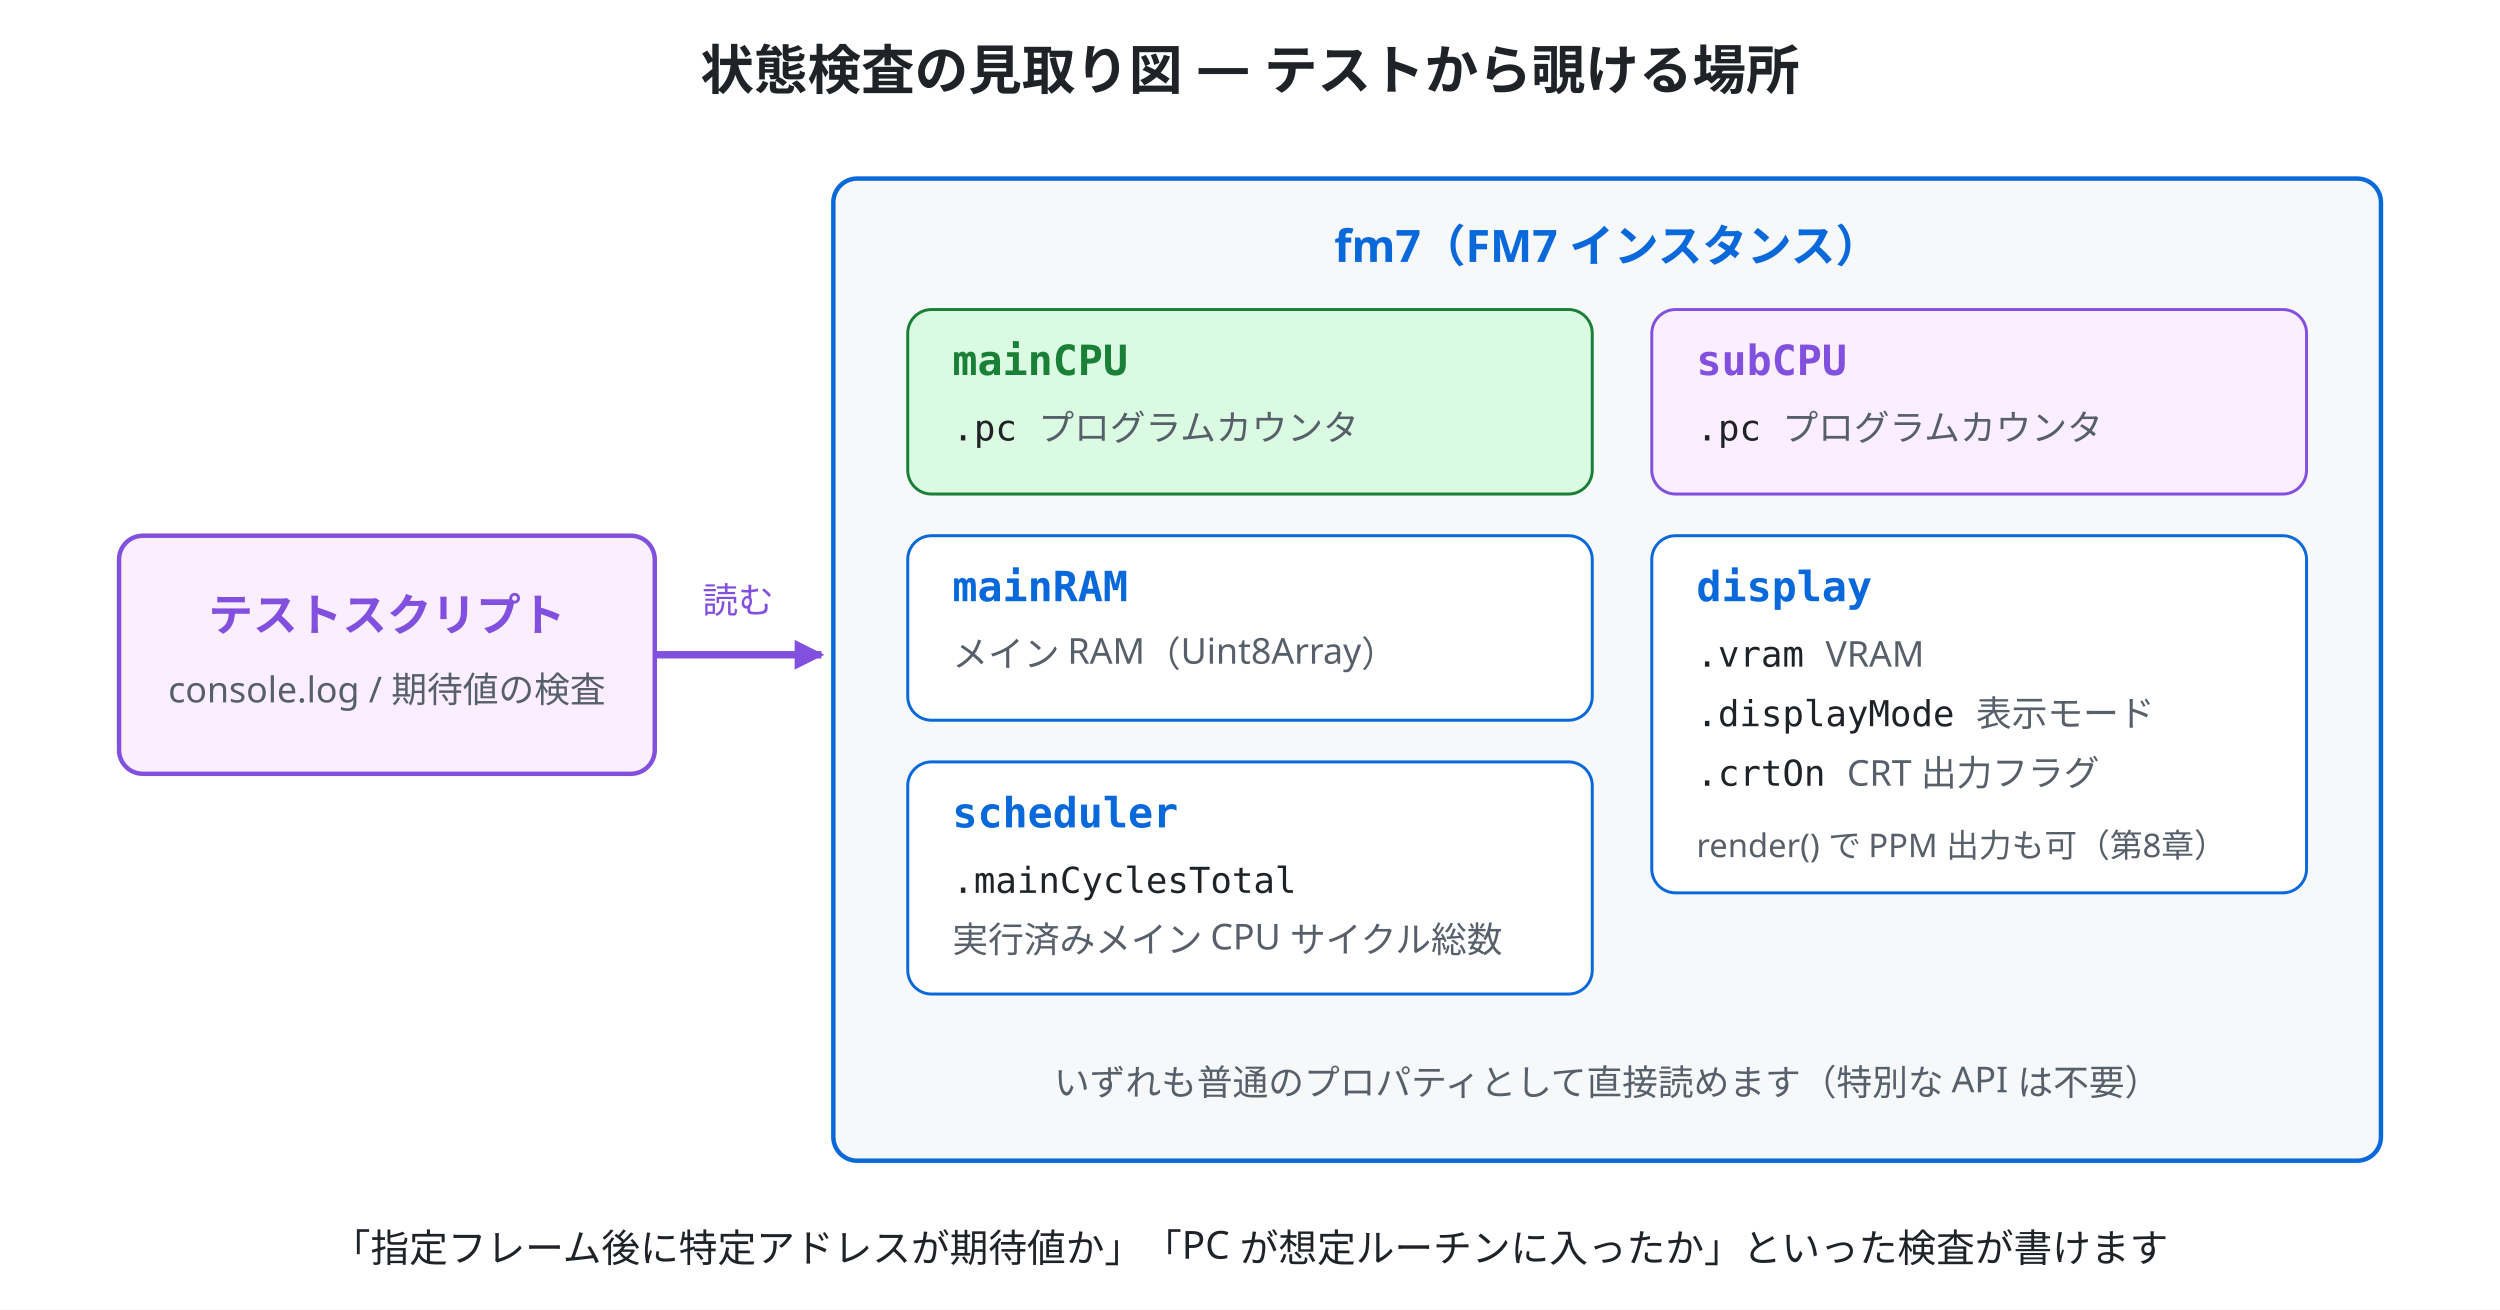
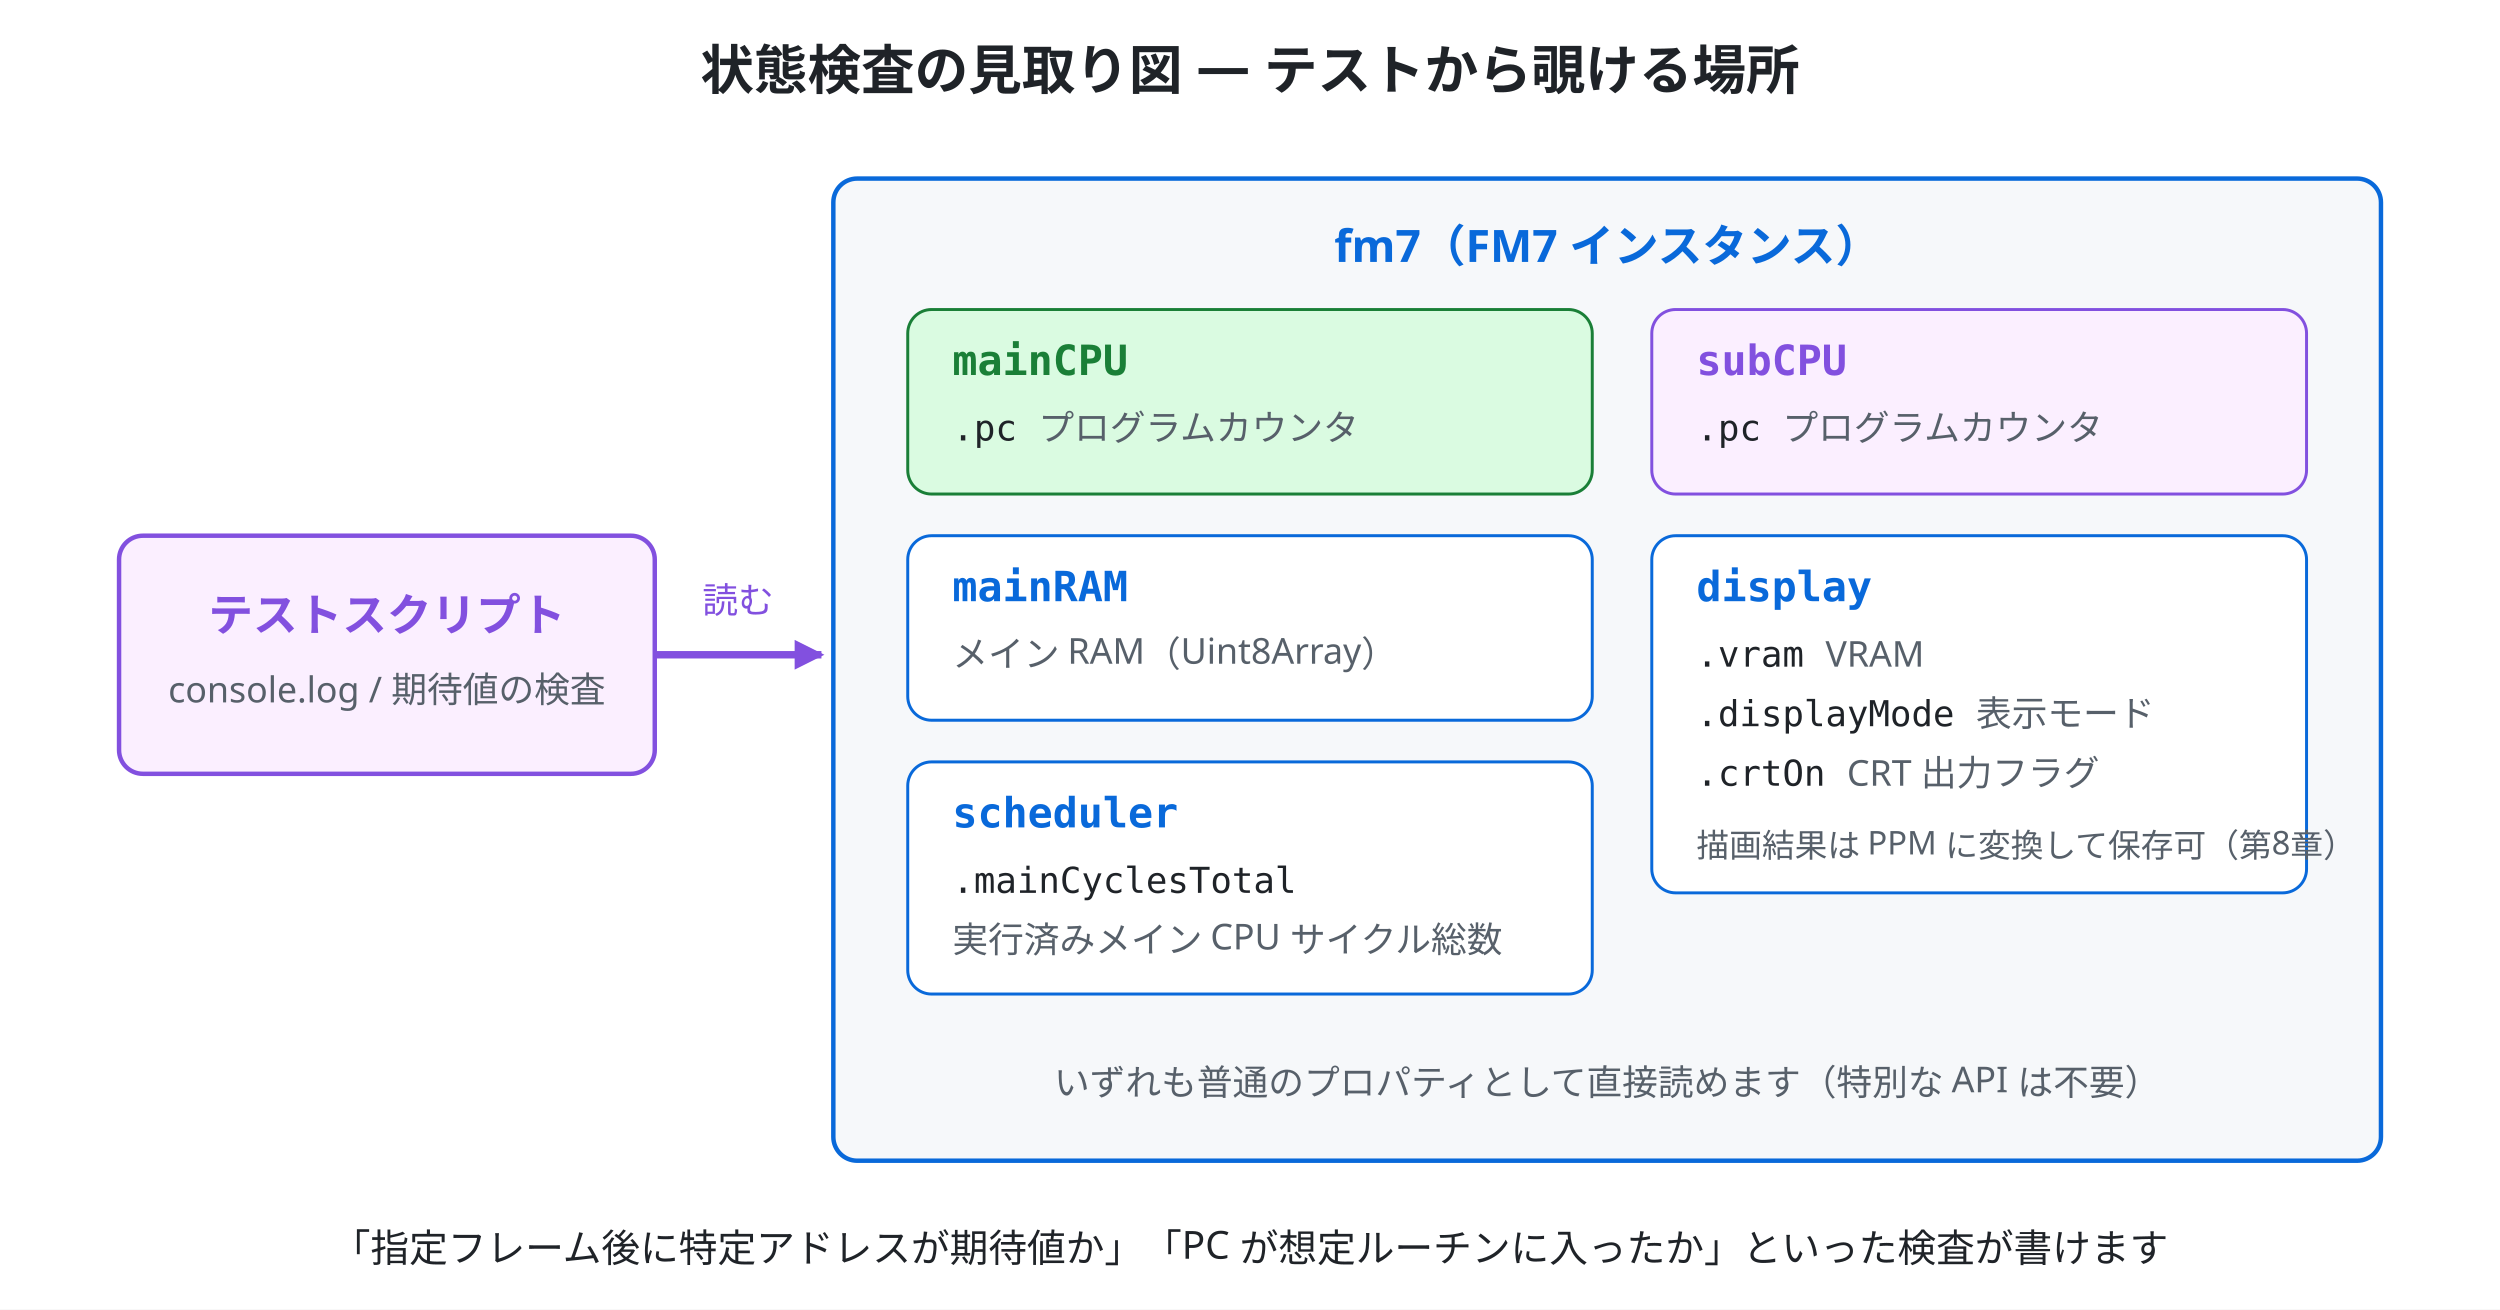
<svg xmlns="http://www.w3.org/2000/svg" viewBox="0 0 840 440" width="840" height="440">
  <defs>
    <marker id="ahp" markerWidth="12" markerHeight="12" refX="9" refY="5" orient="auto" markerUnits="userSpaceOnUse">
      <path d="M0,0 L10,5 L0,10 z" fill="#8250df" />
    </marker>
  </defs>
  <rect x="0" y="0" width="840" height="440" fill="#ffffff" />
  <text x="420" y="30" font-family="sans-serif" font-size="18" font-weight="bold" fill="#1f2328" text-anchor="middle">状態検査の見取り図 ― テストから覗ける場所</text>
  <rect x="40" y="180" width="180" height="80" rx="8" fill="#fbefff" stroke="#8250df" stroke-width="1.5" />
  <text x="130" y="212" font-family="sans-serif" font-size="15" font-weight="bold" fill="#8250df" text-anchor="middle">テストスクリプト</text>
  <text x="130" y="236" font-family="sans-serif" font-size="12" fill="#57606a" text-anchor="middle">console.log / 期待値の検査</text>
  <line x1="220" y1="220" x2="276" y2="220" stroke="#8250df" stroke-width="2.5" marker-end="url(#ahp)" />
  <text x="248" y="206" font-family="sans-serif" font-size="12" fill="#8250df" text-anchor="middle">読む</text>
  <rect x="280" y="60" width="520" height="330" rx="8" fill="#f6f8fa" stroke="#0969da" stroke-width="1.5" />
  <text x="540" y="88" font-family="sans-serif" font-size="15" font-weight="bold" fill="#0969da" text-anchor="middle">fm7（FM7 インスタンス）</text>
  <rect x="305" y="104" width="230" height="62" rx="8" fill="#dafbe1" stroke="#1a7f37" />
  <text x="320" y="126" font-family="monospace" font-size="14" font-weight="bold" fill="#1a7f37">mainCPU</text>
  <text x="320" y="148" font-family="monospace" font-size="12" fill="#1f2328">.pc <tspan font-family="sans-serif" fill="#57606a">プログラムカウンタ</tspan>
  </text>
  <rect x="555" y="104" width="220" height="62" rx="8" fill="#fbefff" stroke="#8250df" />
  <text x="570" y="126" font-family="monospace" font-size="14" font-weight="bold" fill="#8250df">subCPU</text>
  <text x="570" y="148" font-family="monospace" font-size="12" fill="#1f2328">.pc <tspan font-family="sans-serif" fill="#57606a">プログラムカウンタ</tspan>
  </text>
  <rect x="305" y="180" width="230" height="62" rx="8" fill="#ffffff" stroke="#0969da" />
  <text x="320" y="202" font-family="monospace" font-size="14" font-weight="bold" fill="#0969da">mainRAM</text>
  <text x="320" y="224" font-family="sans-serif" font-size="12" fill="#57606a">メイン RAM（Uint8Array）</text>
  <rect x="555" y="180" width="220" height="120" rx="8" fill="#ffffff" stroke="#0969da" />
  <text x="570" y="202" font-family="monospace" font-size="14" font-weight="bold" fill="#0969da">display</text>
  <text x="570" y="224" font-family="monospace" font-size="12" fill="#1f2328">.vram <tspan font-family="sans-serif" fill="#57606a">VRAM</tspan>
  </text>
  <text x="570" y="244" font-family="monospace" font-size="12" fill="#1f2328">.displayMode <tspan font-family="sans-serif" fill="#57606a">表示モード</tspan>
  </text>
  <text x="570" y="264" font-family="monospace" font-size="12" fill="#1f2328">.crtOn <tspan font-family="sans-serif" fill="#57606a">CRT 出力フラグ</tspan>
  </text>
-   <text x="570" y="288" font-family="sans-serif" font-size="11" fill="#57606a">render() で PPM 出力も可（第8章）</text>
+   <text x="570" y="288" font-family="sans-serif" font-size="11" fill="#57606a">描画結果は PPM に変換して保存可（第8章）</text>
  <rect x="305" y="256" width="230" height="78" rx="8" fill="#ffffff" stroke="#0969da" />
  <text x="320" y="278" font-family="monospace" font-size="14" font-weight="bold" fill="#0969da">scheduler</text>
  <text x="320" y="300" font-family="monospace" font-size="12" fill="#1f2328">.mainCyclesTotal</text>
  <text x="320" y="320" font-family="sans-serif" font-size="12" fill="#57606a">実行済みメイン CPU サイクル総数</text>
  <text x="540" y="368" font-family="sans-serif" font-size="12" fill="#57606a" text-anchor="middle">いずれも普通のプロパティとして直接読めます（特別な API は不要）</text>
  <text x="420" y="424" font-family="sans-serif" font-size="13" fill="#1f2328" text-anchor="middle">「指定フレーム後に特定アドレスが期待値か」「PC が想定ルーチンに入ったか」といった検査が書けます</text>
</svg>
